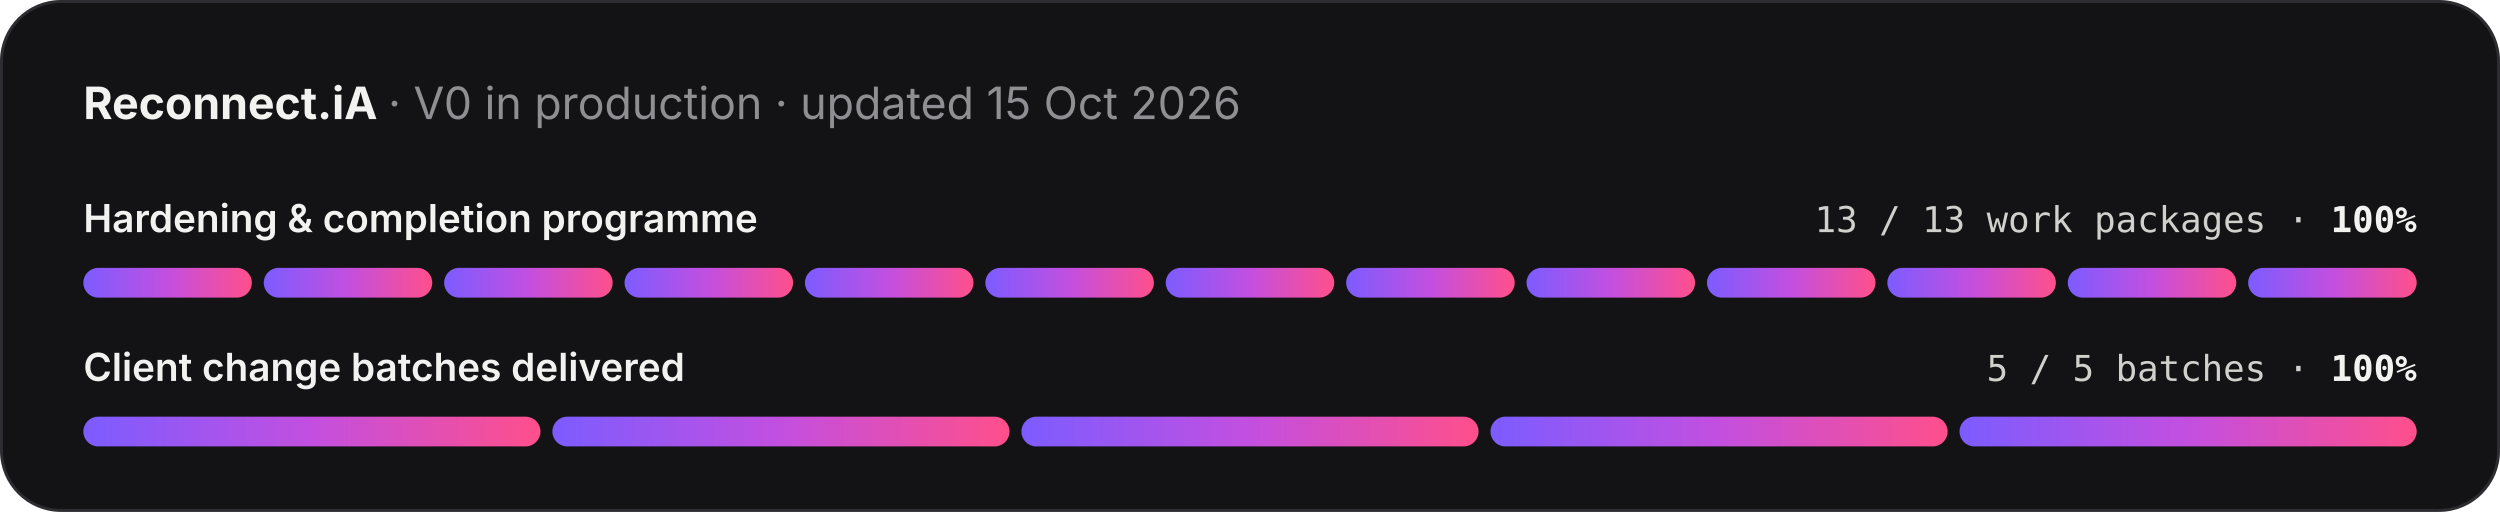
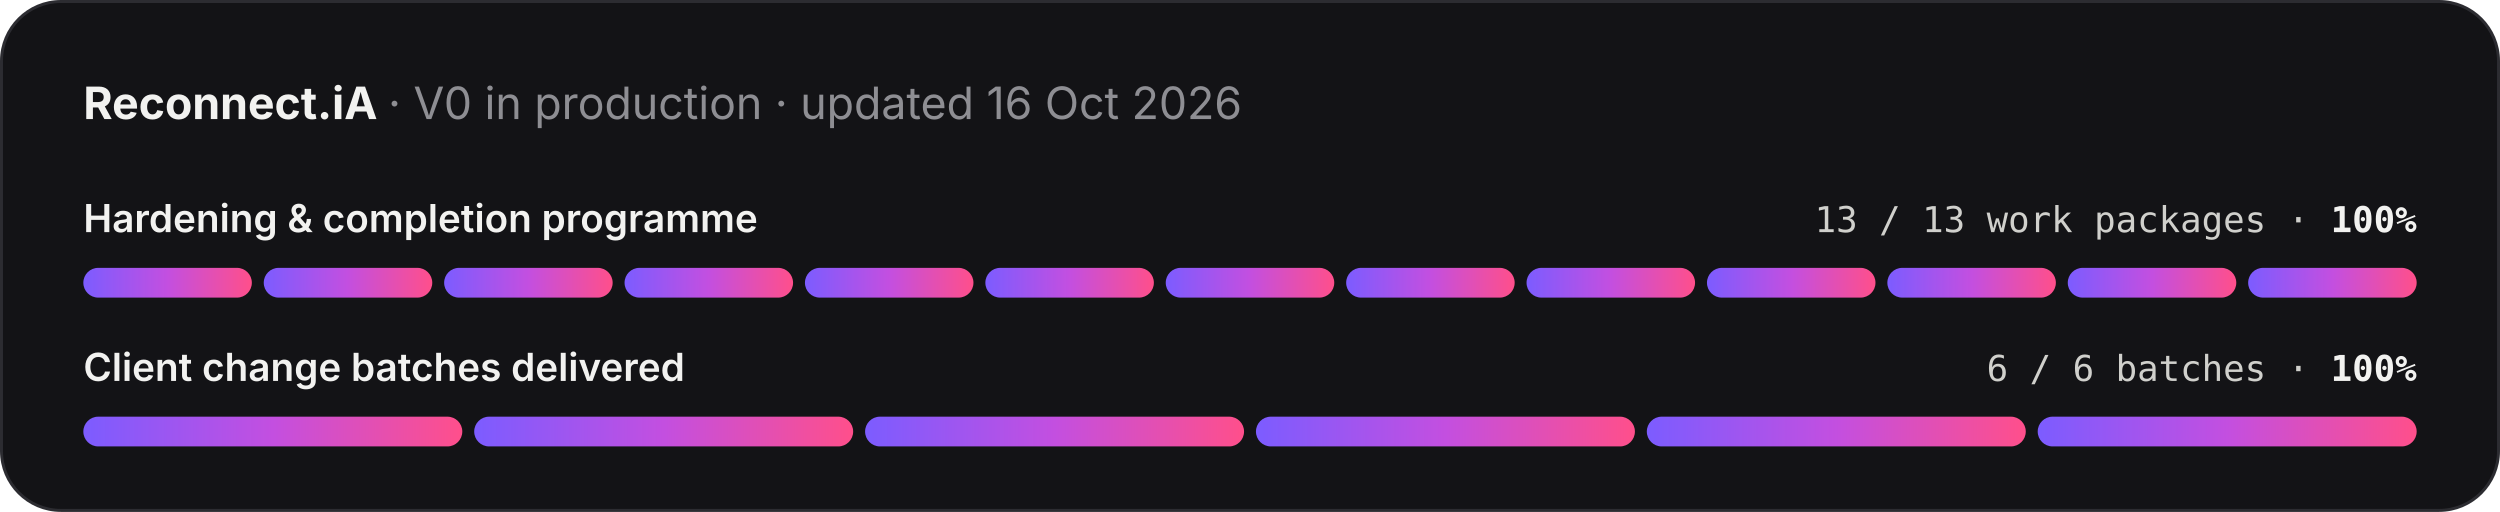
<svg xmlns="http://www.w3.org/2000/svg" width="840" height="172" viewBox="0 0 840 172" role="img" aria-label="Reconnect.iA build progress">
  <defs>
    <linearGradient id="gd" x1="0" x2="1" y1="0" y2="0">
      <stop offset="0" stop-color="#7C5CFF" />
      <stop offset="0.5" stop-color="#C34FE0" />
      <stop offset="1" stop-color="#FF4F8B" />
    </linearGradient>
  </defs>
  <rect x="0.5" y="0.5" width="839" height="171" rx="20" fill="#131316" stroke="#2C2C31" />
-   <text x="28" y="40" font-family="Inter, -apple-system, 'Segoe UI', Helvetica, Arial, sans-serif" font-size="15" font-weight="700" fill="#F2F2F0">Reconnect.iA <tspan font-weight="400" fill="#8E8E93">· V0 in production · updated 15 Oct 2026</tspan>
+   <text x="28" y="40" font-family="Inter, -apple-system, 'Segoe UI', Helvetica, Arial, sans-serif" font-size="15" font-weight="700" fill="#F2F2F0">Reconnect.iA <tspan font-weight="400" fill="#8E8E93">· V0 in production · updated 16 Oct 2026</tspan>
  </text>
  <text x="28" y="78" font-family="Inter, -apple-system, 'Segoe UI', Helvetica, Arial, sans-serif" font-size="13" font-weight="600" fill="#F2F2F0">Hardening &amp; completion programme</text>
  <text x="812" y="78" text-anchor="end" font-family="'JetBrains Mono', ui-monospace, SFMono-Regular, Consolas, monospace" font-size="12" fill="#D0D0CC">13 / 13 work packages · <tspan font-weight="700" fill="#F2F2F0">100%</tspan>
  </text>
  <rect x="28.00" y="90" width="56.62" height="10" rx="5" fill="url(#gd)" />
  <rect x="88.62" y="90" width="56.62" height="10" rx="5" fill="url(#gd)" />
  <rect x="149.23" y="90" width="56.62" height="10" rx="5" fill="url(#gd)" />
  <rect x="209.85" y="90" width="56.62" height="10" rx="5" fill="url(#gd)" />
  <rect x="270.46" y="90" width="56.62" height="10" rx="5" fill="url(#gd)" />
  <rect x="331.08" y="90" width="56.62" height="10" rx="5" fill="url(#gd)" />
  <rect x="391.69" y="90" width="56.62" height="10" rx="5" fill="url(#gd)" />
  <rect x="452.31" y="90" width="56.62" height="10" rx="5" fill="url(#gd)" />
  <rect x="512.92" y="90" width="56.62" height="10" rx="5" fill="url(#gd)" />
  <rect x="573.54" y="90" width="56.62" height="10" rx="5" fill="url(#gd)" />
  <rect x="634.15" y="90" width="56.62" height="10" rx="5" fill="url(#gd)" />
  <rect x="694.77" y="90" width="56.62" height="10" rx="5" fill="url(#gd)" />
  <rect x="755.38" y="90" width="56.62" height="10" rx="5" fill="url(#gd)" />
  <text x="28" y="128" font-family="Inter, -apple-system, 'Segoe UI', Helvetica, Arial, sans-serif" font-size="13" font-weight="600" fill="#F2F2F0">Client change batches delivered</text>
-   <text x="812" y="128" text-anchor="end" font-family="'JetBrains Mono', ui-monospace, SFMono-Regular, Consolas, monospace" font-size="12" fill="#D0D0CC">5 / 5 batches · <tspan font-weight="700" fill="#F2F2F0">100%</tspan>
+   <text x="812" y="128" text-anchor="end" font-family="'JetBrains Mono', ui-monospace, SFMono-Regular, Consolas, monospace" font-size="12" fill="#D0D0CC">6 / 6 batches · <tspan font-weight="700" fill="#F2F2F0">100%</tspan>
  </text>
-   <rect x="28.00" y="140" width="153.60" height="10" rx="5" fill="url(#gd)" />
-   <rect x="185.60" y="140" width="153.60" height="10" rx="5" fill="url(#gd)" />
-   <rect x="343.20" y="140" width="153.60" height="10" rx="5" fill="url(#gd)" />
-   <rect x="500.80" y="140" width="153.60" height="10" rx="5" fill="url(#gd)" />
-   <rect x="658.40" y="140" width="153.60" height="10" rx="5" fill="url(#gd)" />
+   <rect x="28.00" y="140" width="127.33" height="10" rx="5" fill="url(#gd)" />
+   <rect x="159.33" y="140" width="127.33" height="10" rx="5" fill="url(#gd)" />
+   <rect x="290.67" y="140" width="127.33" height="10" rx="5" fill="url(#gd)" />
+   <rect x="422.00" y="140" width="127.33" height="10" rx="5" fill="url(#gd)" />
+   <rect x="553.33" y="140" width="127.33" height="10" rx="5" fill="url(#gd)" />
+   <rect x="684.67" y="140" width="127.33" height="10" rx="5" fill="url(#gd)" />
</svg>
